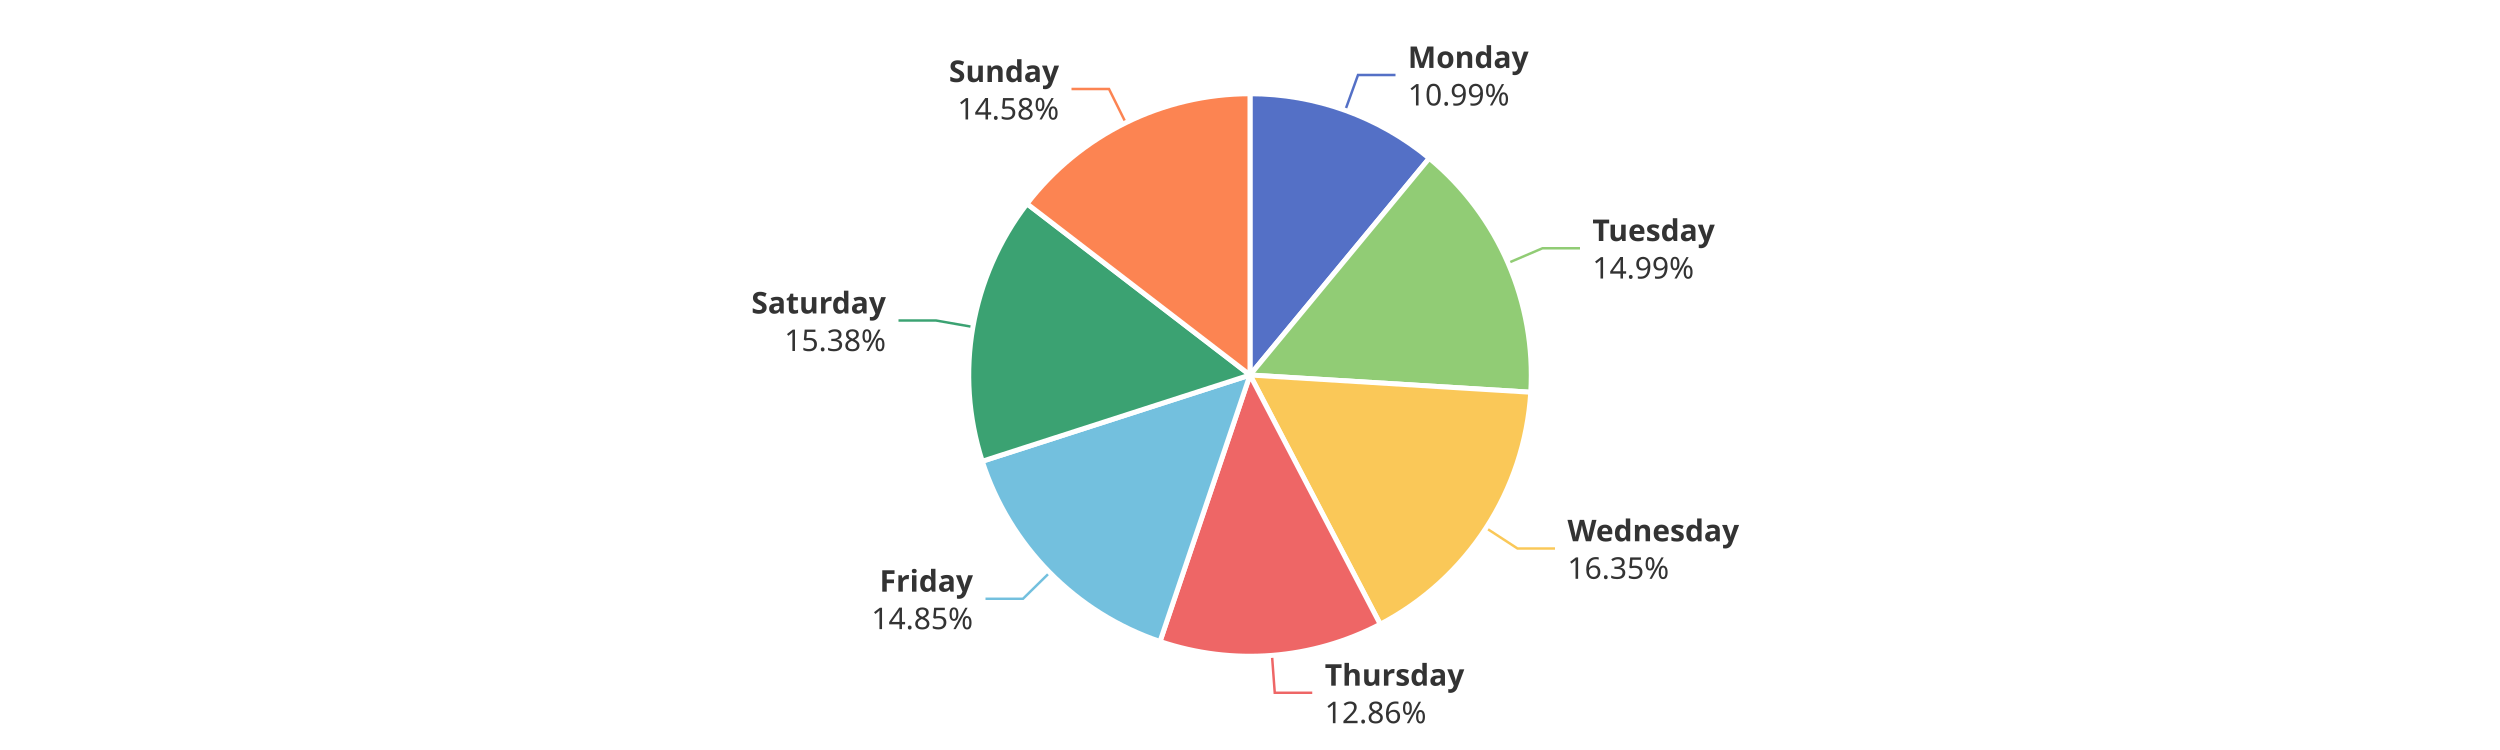
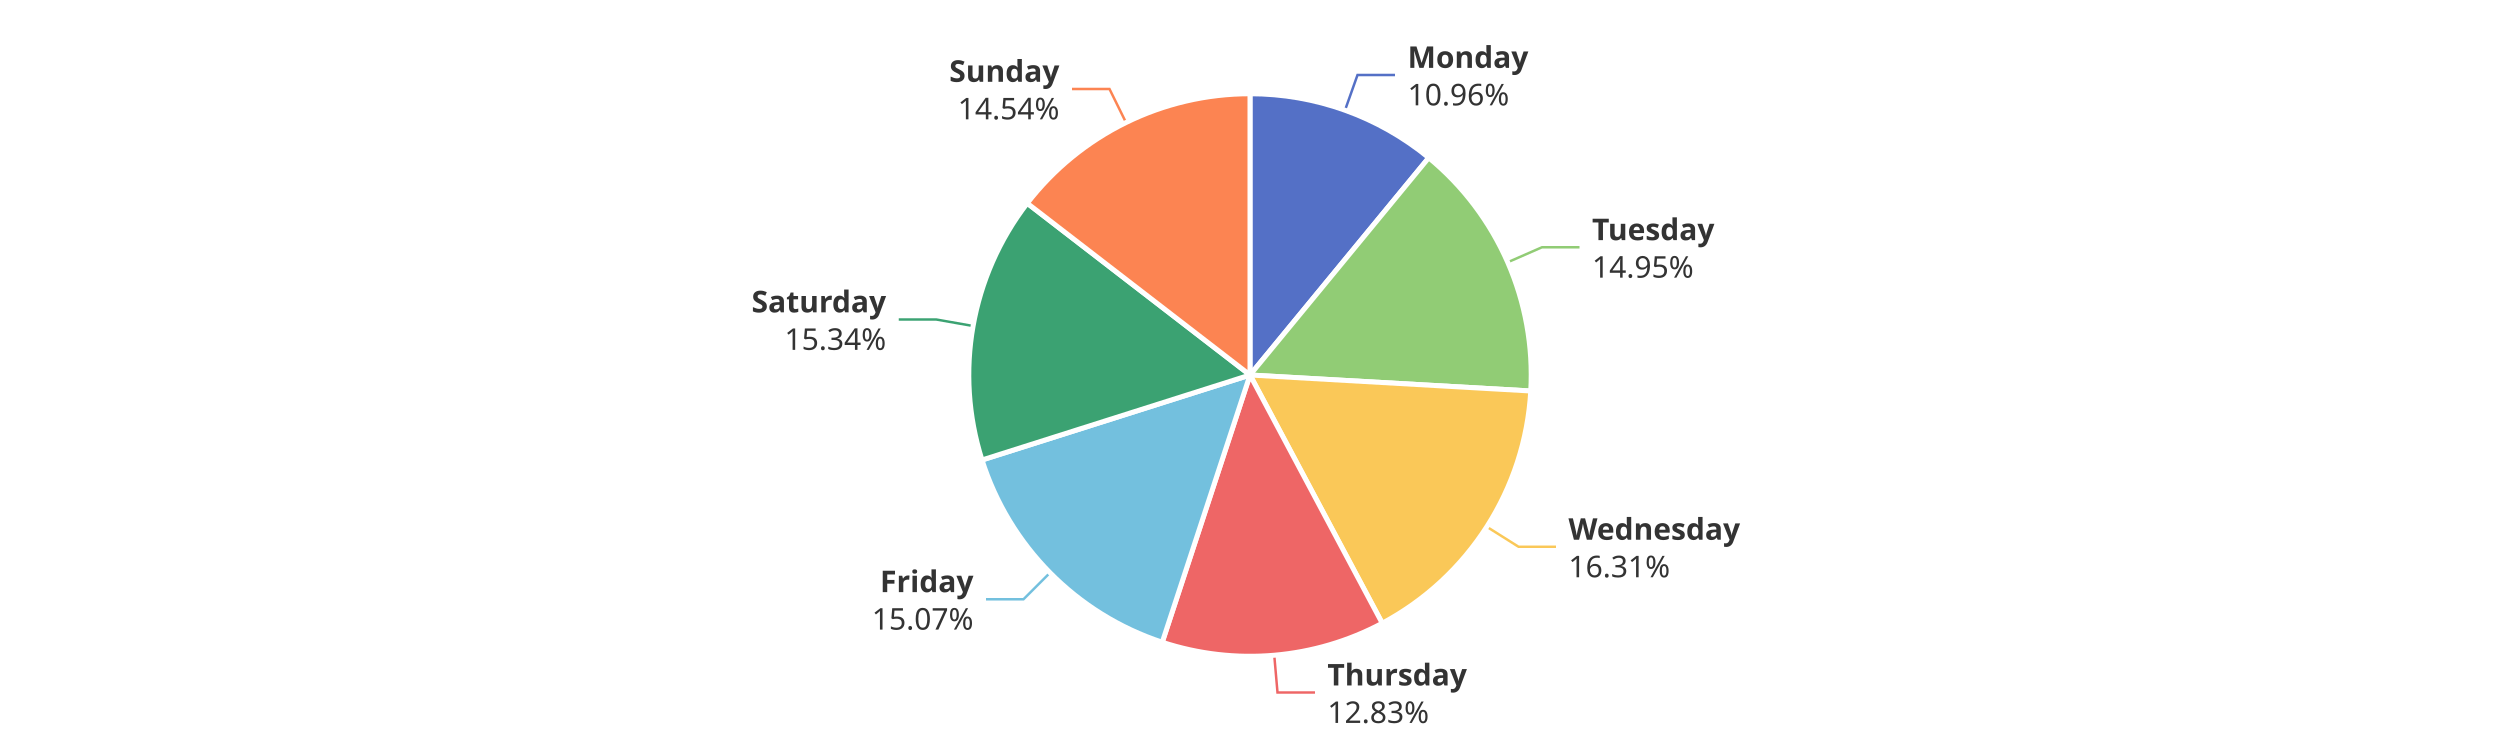
<svg xmlns="http://www.w3.org/2000/svg" width="1000" height="300" version="1.1" baseProfile="full" viewBox="0 0 1000 300">
  <rect width="1000" height="300" x="0" y="0" id="0" fill="#ffffff" />
-   <polyline points="538.1 44.1 543.2 30 558.2 30" fill="none" stroke="#5470c6" />
-   <polyline points="603.2 105.2 617 99.3 632 99.3" fill="none" stroke="#91cc75" />
-   <polyline points="594.4 211.2 607 219.4 622 219.4" fill="none" stroke="#fac858" />
-   <polyline points="508.8 262.2 509.9 277.1 524.9 277.1" fill="none" stroke="#ee6666" />
-   <polyline points="419.9 229 409.2 239.5 394.2 239.5" fill="none" stroke="#73c0de" />
-   <polyline points="389.2 130.8 374.4 128.2 359.4 128.2" fill="none" stroke="#3ba272" />
-   <polyline points="450.3 49.1 443.6 35.6 428.6 35.6" fill="none" stroke="#fc8452" />
-   <path d="M500 37.5A112.5 112.5 0 0 1 571.7 63.3L500 150Z" fill="#5470c6" stroke="#fff" stroke-width="2" stroke-linejoin="round" />
-   <path d="M571.7 63.3A112.5 112.5 0 0 1 612.3 156.9L500 150Z" fill="#91cc75" stroke="#fff" stroke-width="2" stroke-linejoin="round" />
-   <path d="M612.3 156.9A112.5 112.5 0 0 1 552.1 249.7L500 150Z" fill="#fac858" stroke="#fff" stroke-width="2" stroke-linejoin="round" />
-   <path d="M552.1 249.7A112.5 112.5 0 0 1 464 256.6L500 150Z" fill="#ee6666" stroke="#fff" stroke-width="2" stroke-linejoin="round" />
-   <path d="M464 256.6A112.5 112.5 0 0 1 392.9 184.5L500 150Z" fill="#73c0de" stroke="#fff" stroke-width="2" stroke-linejoin="round" />
-   <path d="M392.9 184.5A112.5 112.5 0 0 1 410.8 81.5L500 150Z" fill="#3ba272" stroke="#fff" stroke-width="2" stroke-linejoin="round" />
-   <path d="M410.8 81.5A112.5 112.5 0 0 1 500 37.5L500 150Z" fill="#fc8452" stroke="#fff" stroke-width="2" stroke-linejoin="round" />
-   <path d="M0 -15l42.8 0l0 30l-42.8 0Z" transform="translate(563.1514 30.0241)" fill="none" />
-   <text dominant-baseline="central" text-anchor="start" style="font-size:12px;font-family:sans-serif;font-weight:bold;" y="-7.5" transform="translate(563.1514 30.0241)" fill="#333" stroke="rgb(255,255,255)" stroke-width="2" paint-order="stroke" stroke-miterlimit="2">Monday</text>
-   <text dominant-baseline="central" text-anchor="start" style="font-size:12px;font-family:sans-serif;" y="7.5" transform="translate(563.1514 30.0241)" fill="#333" stroke="rgb(255,255,255)" stroke-width="2" paint-order="stroke" stroke-miterlimit="2">10.99%</text>
-   <path d="M0 -15l46.2 0l0 30l-46.2 0Z" transform="translate(636.9659 99.2534)" fill="none" />
-   <text dominant-baseline="central" text-anchor="start" style="font-size:12px;font-family:sans-serif;font-weight:bold;" y="-7.5" transform="translate(636.9659 99.2534)" fill="#333" stroke="rgb(255,255,255)" stroke-width="2" paint-order="stroke" stroke-miterlimit="2">Tuesday</text>
-   <text dominant-baseline="central" text-anchor="start" style="font-size:12px;font-family:sans-serif;" y="7.5" transform="translate(636.9659 99.2534)" fill="#333" stroke="rgb(255,255,255)" stroke-width="2" paint-order="stroke" stroke-miterlimit="2">14.99%</text>
-   <path d="M0 -15l63.6 0l0 30l-63.6 0Z" transform="translate(626.9814 219.3631)" fill="none" />
-   <text dominant-baseline="central" text-anchor="start" style="font-size:12px;font-family:sans-serif;font-weight:bold;" y="-7.5" transform="translate(626.9814 219.3631)" fill="#333" stroke="rgb(255,255,255)" stroke-width="2" paint-order="stroke" stroke-miterlimit="2">Wednesday</text>
-   <text dominant-baseline="central" text-anchor="start" style="font-size:12px;font-family:sans-serif;" y="7.5" transform="translate(626.9814 219.3631)" fill="#333" stroke="rgb(255,255,255)" stroke-width="2" paint-order="stroke" stroke-miterlimit="2">16.35%</text>
-   <path d="M0 -15l50.2 0l0 30l-50.2 0Z" transform="translate(529.9237 277.1132)" fill="none" />
-   <text dominant-baseline="central" text-anchor="start" style="font-size:12px;font-family:sans-serif;font-weight:bold;" y="-7.5" transform="translate(529.9237 277.1132)" fill="#333" stroke="rgb(255,255,255)" stroke-width="2" paint-order="stroke" stroke-miterlimit="2">Thursday</text>
-   <text dominant-baseline="central" text-anchor="start" style="font-size:12px;font-family:sans-serif;" y="7.5" transform="translate(529.9237 277.1132)" fill="#333" stroke="rgb(255,255,255)" stroke-width="2" paint-order="stroke" stroke-miterlimit="2">12.86%</text>
-   <path d="M-40.9 -15l40.9 0l0 30l-40.9 0Z" transform="translate(389.1948 239.5023)" fill="none" />
-   <text dominant-baseline="central" text-anchor="end" style="font-size:12px;font-family:sans-serif;font-weight:bold;" y="-7.5" transform="translate(389.1948 239.5023)" fill="#333" stroke="rgb(255,255,255)" stroke-width="2" paint-order="stroke" stroke-miterlimit="2">Friday</text>
-   <text dominant-baseline="central" text-anchor="end" style="font-size:12px;font-family:sans-serif;" y="7.5" transform="translate(389.1948 239.5023)" fill="#333" stroke="rgb(255,255,255)" stroke-width="2" paint-order="stroke" stroke-miterlimit="2">14.85%</text>
-   <path d="M-48.2 -15l48.2 0l0 30l-48.2 0Z" transform="translate(354.3711 128.2369)" fill="none" />
-   <text dominant-baseline="central" text-anchor="end" style="font-size:12px;font-family:sans-serif;font-weight:bold;" y="-7.5" transform="translate(354.3711 128.2369)" fill="#333" stroke="rgb(255,255,255)" stroke-width="2" paint-order="stroke" stroke-miterlimit="2">Saturday</text>
-   <text dominant-baseline="central" text-anchor="end" style="font-size:12px;font-family:sans-serif;" y="7.5" transform="translate(354.3711 128.2369)" fill="#333" stroke="rgb(255,255,255)" stroke-width="2" paint-order="stroke" stroke-miterlimit="2">15.38%</text>
-   <path d="M-40.9 -15l40.9 0l0 30l-40.9 0Z" transform="translate(423.6202 35.6428)" fill="none" />
-   <text dominant-baseline="central" text-anchor="end" style="font-size:12px;font-family:sans-serif;font-weight:bold;" y="-7.5" transform="translate(423.6202 35.6428)" fill="#333" stroke="rgb(255,255,255)" stroke-width="2" paint-order="stroke" stroke-miterlimit="2">Sunday</text>
-   <text dominant-baseline="central" text-anchor="end" style="font-size:12px;font-family:sans-serif;" y="7.5" transform="translate(423.6202 35.6428)" fill="#333" stroke="rgb(255,255,255)" stroke-width="2" paint-order="stroke" stroke-miterlimit="2">14.58%</text>
+   <polyline points="538 44.1 543 30 558 30" fill="none" stroke="#5470c6" />
+   <polyline points="603.1 104.9 616.8 98.9 631.8 98.9" fill="none" stroke="#91cc75" />
+   <polyline points="594.7 210.7 607.4 218.7 622.4 218.7" fill="none" stroke="#fac858" />
+   <polyline points="509.7 262.1 511 277 526 277" fill="none" stroke="#ee6666" />
+   <polyline points="420 229.1 409.4 239.7 394.4 239.7" fill="none" stroke="#73c0de" />
+   <polyline points="389.2 130.4 374.5 127.8 359.5 127.8" fill="none" stroke="#3ba272" />
+   <polyline points="450.4 49 443.8 35.6 428.8 35.6" fill="none" stroke="#fc8452" />
+   <path d="M500 37.5A112.5 112.5 0 0 1 571.5 63.1L500 150Z" fill="#5470c6" stroke="#fff" stroke-width="2" stroke-linejoin="round" />
+   <path d="M571.5 63.1A112.5 112.5 0 0 1 612.3 156.4L500 150Z" fill="#91cc75" stroke="#fff" stroke-width="2" stroke-linejoin="round" />
+   <path d="M612.3 156.4A112.5 112.5 0 0 1 552.9 249.3L500 150Z" fill="#fac858" stroke="#fff" stroke-width="2" stroke-linejoin="round" />
+   <path d="M552.9 249.3A112.5 112.5 0 0 1 464.9 256.9L500 150Z" fill="#ee6666" stroke="#fff" stroke-width="2" stroke-linejoin="round" />
+   <path d="M464.9 256.9A112.5 112.5 0 0 1 392.8 184L500 150Z" fill="#73c0de" stroke="#fff" stroke-width="2" stroke-linejoin="round" />
+   <path d="M392.8 184A112.5 112.5 0 0 1 410.9 81.3L500 150Z" fill="#3ba272" stroke="#fff" stroke-width="2" stroke-linejoin="round" />
+   <path d="M410.9 81.3A112.5 112.5 0 0 1 500 37.5L500 150Z" fill="#fc8452" stroke="#fff" stroke-width="2" stroke-linejoin="round" />
+   <path d="M0 -15l42.8 0l0 30l-42.8 0Z" transform="translate(563.0424 29.985)" fill="none" />
+   <text dominant-baseline="central" text-anchor="start" style="font-size:12px;font-family:sans-serif;font-weight:bold;" y="-7.5" transform="translate(563.0424 29.985)" fill="#333" stroke="rgb(255,255,255)" stroke-width="2" paint-order="stroke" stroke-miterlimit="2">Monday</text>
+   <text dominant-baseline="central" text-anchor="start" style="font-size:12px;font-family:sans-serif;" y="7.5" transform="translate(563.0424 29.985)" fill="#333" stroke="rgb(255,255,255)" stroke-width="2" paint-order="stroke" stroke-miterlimit="2">10.96%</text>
+   <path d="M0 -15l46.2 0l0 30l-46.2 0Z" transform="translate(636.8119 98.8997)" fill="none" />
+   <text dominant-baseline="central" text-anchor="start" style="font-size:12px;font-family:sans-serif;font-weight:bold;" y="-7.5" transform="translate(636.8119 98.8997)" fill="#333" stroke="rgb(255,255,255)" stroke-width="2" paint-order="stroke" stroke-miterlimit="2">Tuesday</text>
+   <text dominant-baseline="central" text-anchor="start" style="font-size:12px;font-family:sans-serif;" y="7.5" transform="translate(636.8119 98.8997)" fill="#333" stroke="rgb(255,255,255)" stroke-width="2" paint-order="stroke" stroke-miterlimit="2">14.95%</text>
+   <path d="M0 -15l63.6 0l0 30l-63.6 0Z" transform="translate(627.3788 218.7463)" fill="none" />
+   <text dominant-baseline="central" text-anchor="start" style="font-size:12px;font-family:sans-serif;font-weight:bold;" y="-7.5" transform="translate(627.3788 218.7463)" fill="#333" stroke="rgb(255,255,255)" stroke-width="2" paint-order="stroke" stroke-miterlimit="2">Wednesday</text>
+   <text dominant-baseline="central" text-anchor="start" style="font-size:12px;font-family:sans-serif;" y="7.5" transform="translate(627.3788 218.7463)" fill="#333" stroke="rgb(255,255,255)" stroke-width="2" paint-order="stroke" stroke-miterlimit="2">16.31%</text>
+   <path d="M0 -15l50.2 0l0 30l-50.2 0Z" transform="translate(530.9627 277.0278)" fill="none" />
+   <text dominant-baseline="central" text-anchor="start" style="font-size:12px;font-family:sans-serif;font-weight:bold;" y="-7.5" transform="translate(530.9627 277.0278)" fill="#333" stroke="rgb(255,255,255)" stroke-width="2" paint-order="stroke" stroke-miterlimit="2">Thursday</text>
+   <text dominant-baseline="central" text-anchor="start" style="font-size:12px;font-family:sans-serif;" y="7.5" transform="translate(530.9627 277.0278)" fill="#333" stroke="rgb(255,255,255)" stroke-width="2" paint-order="stroke" stroke-miterlimit="2">12.83%</text>
+   <path d="M-40.9 -15l40.9 0l0 30l-40.9 0Z" transform="translate(389.3848 239.6946)" fill="none" />
+   <text dominant-baseline="central" text-anchor="end" style="font-size:12px;font-family:sans-serif;font-weight:bold;" y="-7.5" transform="translate(389.3848 239.6946)" fill="#333" stroke="rgb(255,255,255)" stroke-width="2" paint-order="stroke" stroke-miterlimit="2">Friday</text>
+   <text dominant-baseline="central" text-anchor="end" style="font-size:12px;font-family:sans-serif;" y="7.5" transform="translate(389.3848 239.6946)" fill="#333" stroke="rgb(255,255,255)" stroke-width="2" paint-order="stroke" stroke-miterlimit="2">15.07%</text>
+   <path d="M-48.2 -15l48.2 0l0 30l-48.2 0Z" transform="translate(354.4509 127.781)" fill="none" />
+   <text dominant-baseline="central" text-anchor="end" style="font-size:12px;font-family:sans-serif;font-weight:bold;" y="-7.5" transform="translate(354.4509 127.781)" fill="#333" stroke="rgb(255,255,255)" stroke-width="2" paint-order="stroke" stroke-miterlimit="2">Saturday</text>
+   <text dominant-baseline="central" text-anchor="end" style="font-size:12px;font-family:sans-serif;" y="7.5" transform="translate(354.4509 127.781)" fill="#333" stroke="rgb(255,255,255)" stroke-width="2" paint-order="stroke" stroke-miterlimit="2">15.34%</text>
+   <path d="M-40.9 -15l40.9 0l0 30l-40.9 0Z" transform="translate(423.7587 35.5746)" fill="none" />
+   <text dominant-baseline="central" text-anchor="end" style="font-size:12px;font-family:sans-serif;font-weight:bold;" y="-7.5" transform="translate(423.7587 35.5746)" fill="#333" stroke="rgb(255,255,255)" stroke-width="2" paint-order="stroke" stroke-miterlimit="2">Sunday</text>
+   <text dominant-baseline="central" text-anchor="end" style="font-size:12px;font-family:sans-serif;" y="7.5" transform="translate(423.7587 35.5746)" fill="#333" stroke="rgb(255,255,255)" stroke-width="2" paint-order="stroke" stroke-miterlimit="2">14.54%</text>
</svg>
